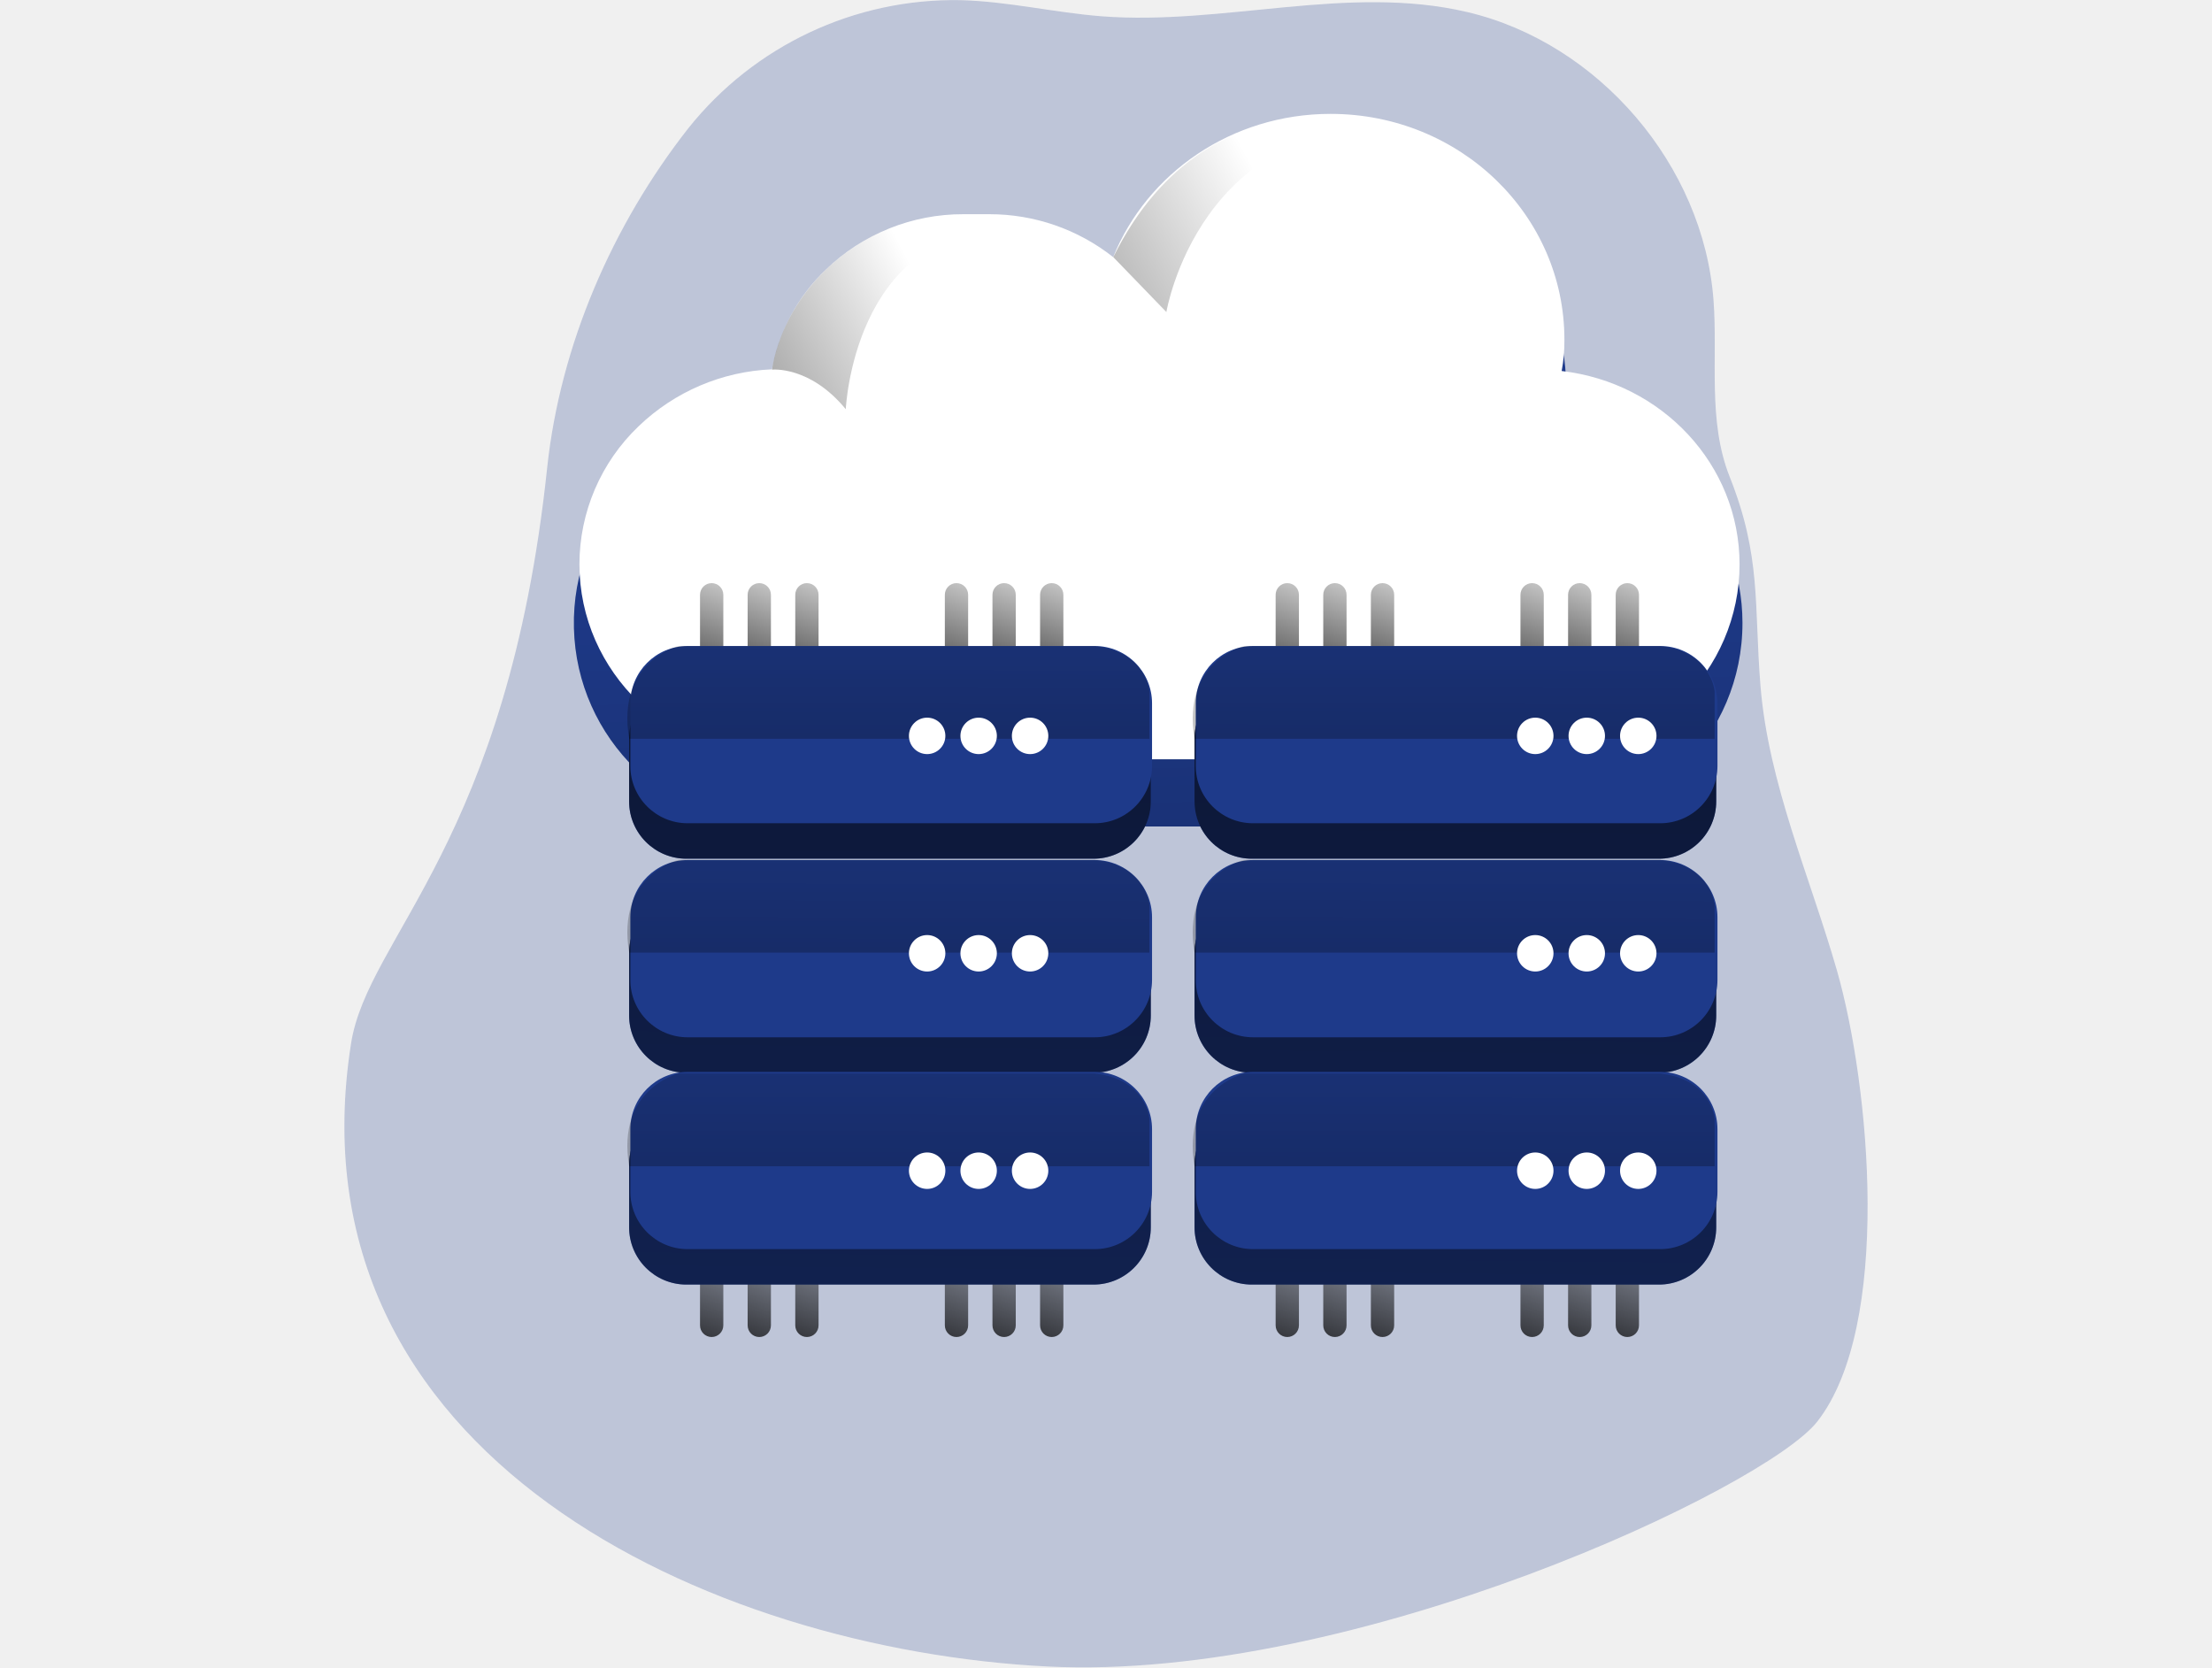
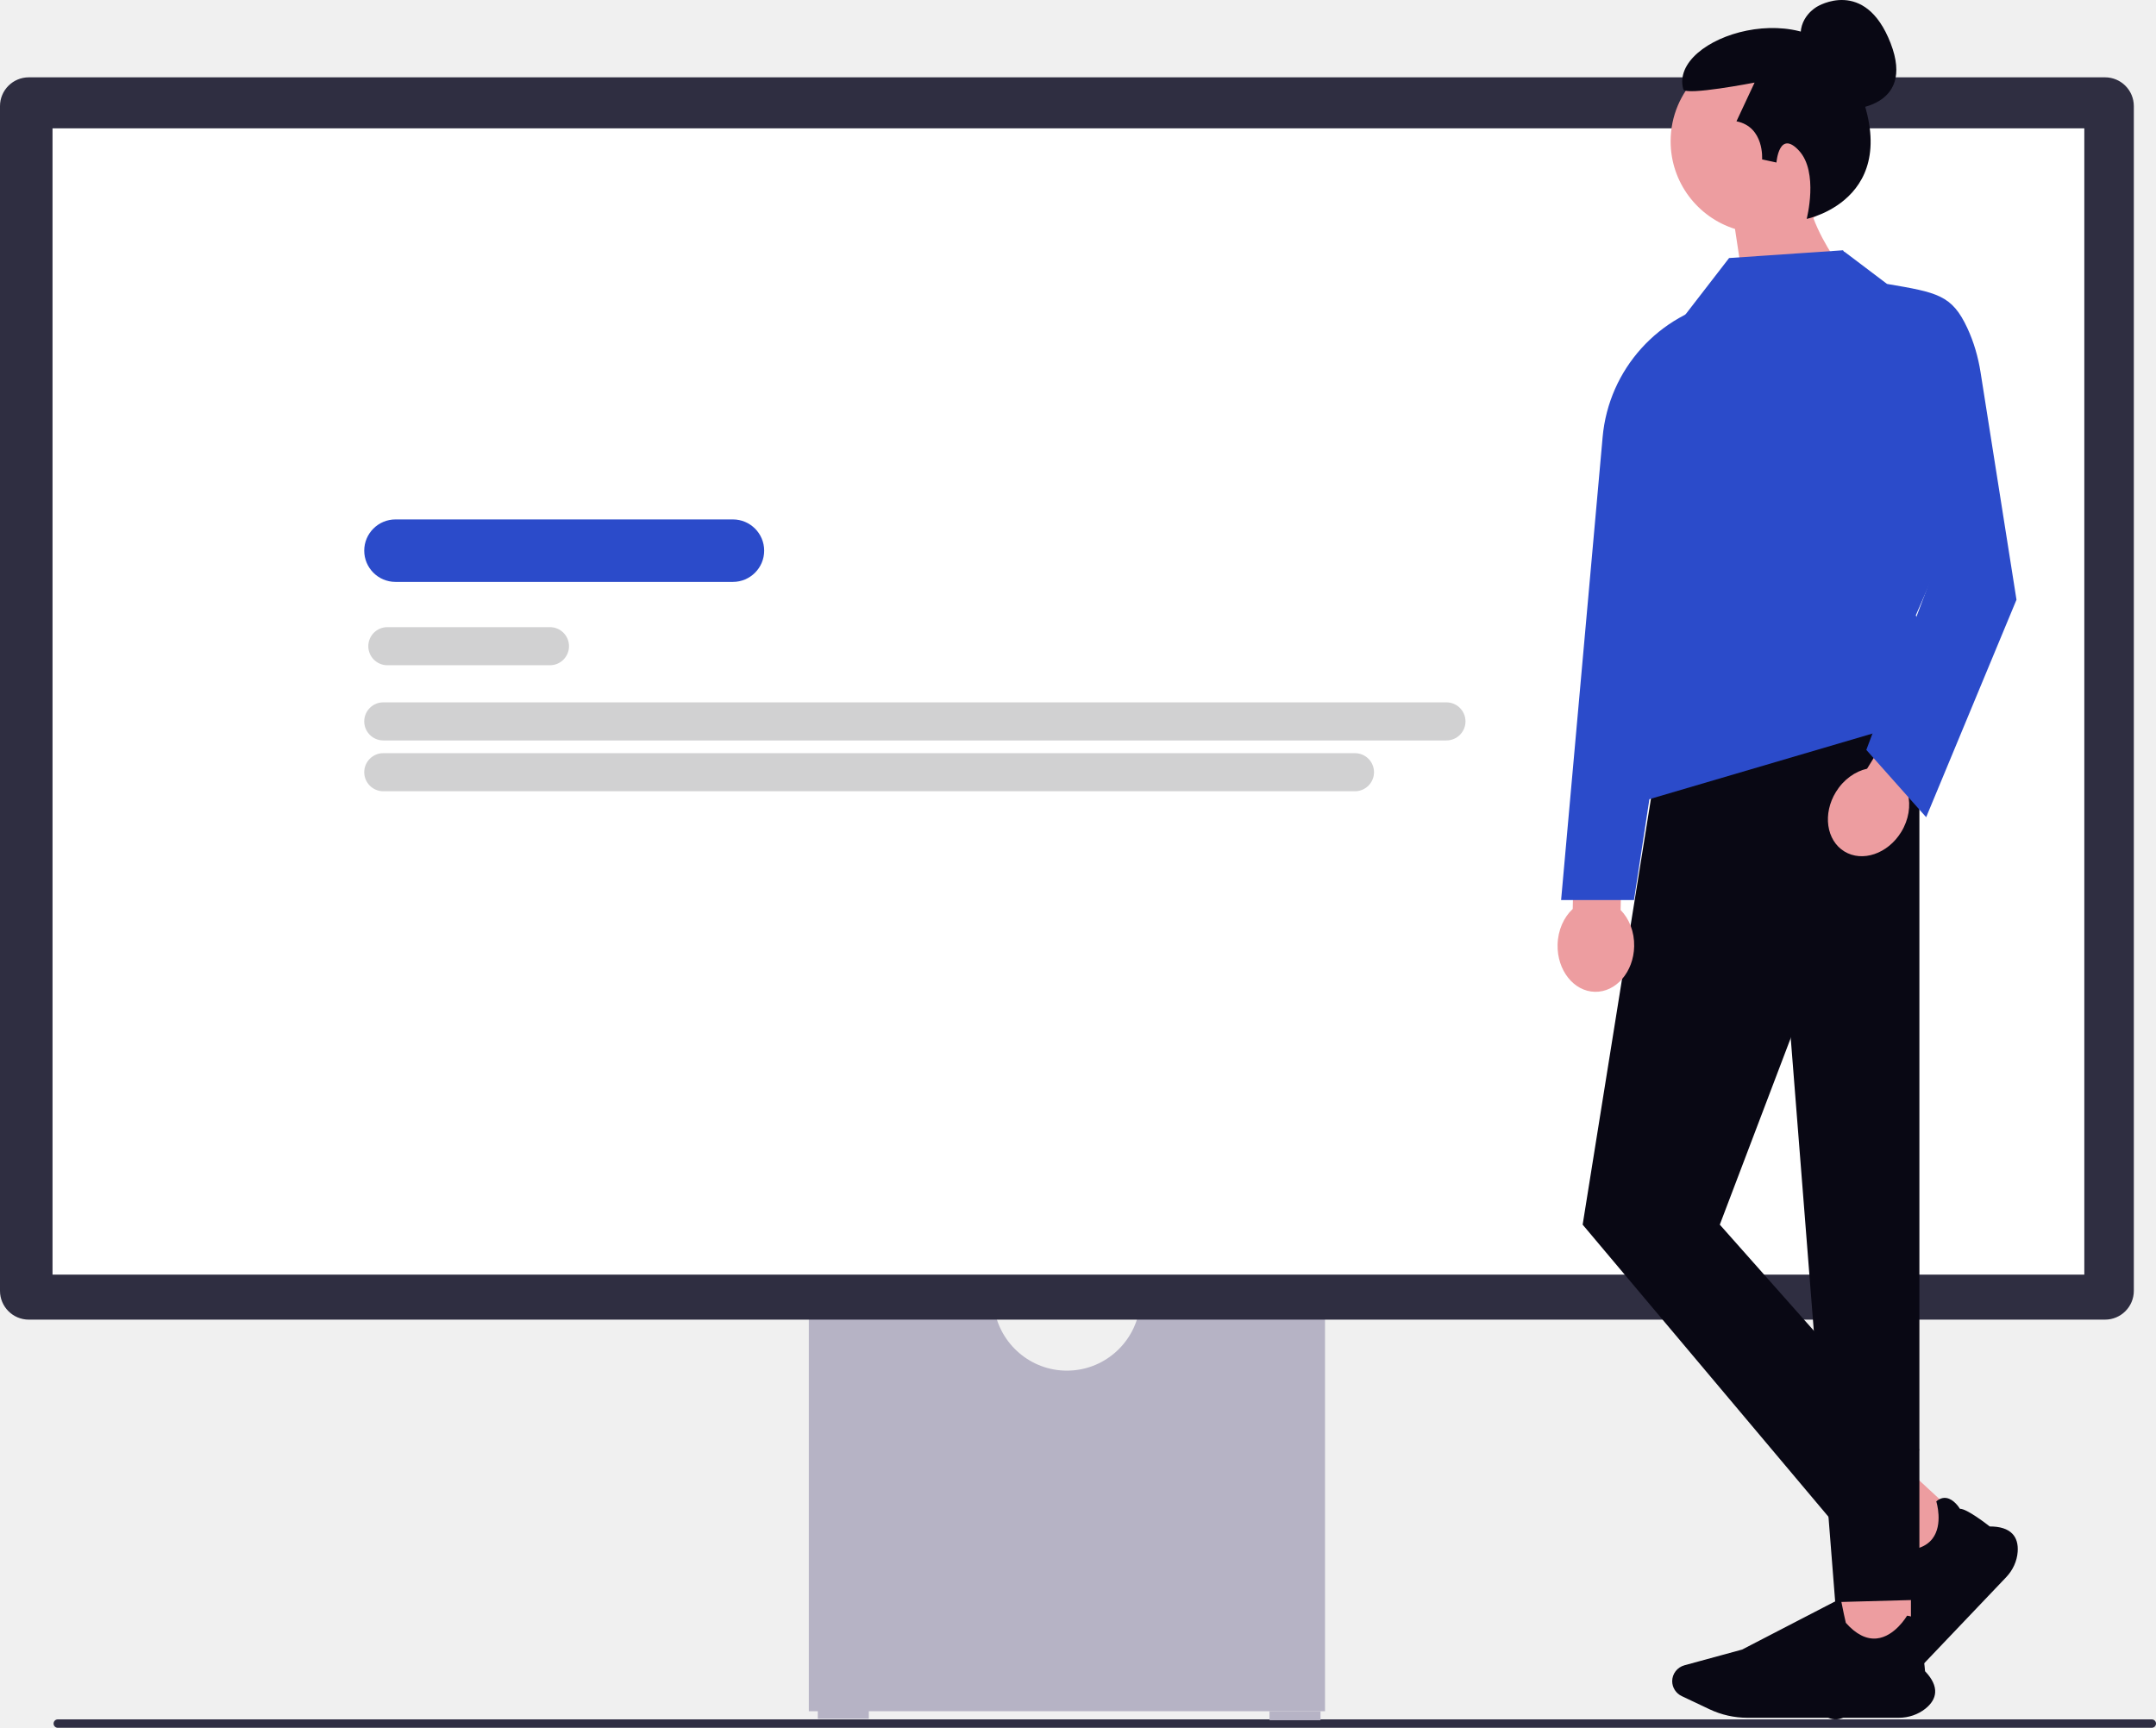
- <svg xmlns="http://www.w3.org/2000/svg" xmlns:xlink="http://www.w3.org/1999/xlink" id="Layer_1" data-name="Layer 1" viewBox="0 0 294.27 322.1" width="406" height="306" class="illustration styles_illustrationTablet__1DWOa">
-   <defs>
-     <linearGradient id="linear-gradient" x1="219.04" y1="101.03" x2="230.3" y2="546.98" gradientUnits="userSpaceOnUse">
-       <stop offset="0" stop-opacity="0" />
-       <stop offset="0.95" />
-     </linearGradient>
-     <linearGradient id="linear-gradient-2" x1="77.37" y1="104.91" x2="63.11" y2="143.39" xlink:href="#linear-gradient" />
-     <linearGradient id="linear-gradient-3" x1="86.57" y1="104.91" x2="72.31" y2="143.39" xlink:href="#linear-gradient" />
-     <linearGradient id="linear-gradient-4" x1="95.77" y1="104.91" x2="81.5" y2="143.39" xlink:href="#linear-gradient" />
-     <linearGradient id="linear-gradient-5" x1="124.67" y1="104.91" x2="110.41" y2="143.39" xlink:href="#linear-gradient" />
-     <linearGradient id="linear-gradient-6" x1="133.87" y1="104.91" x2="119.61" y2="143.39" xlink:href="#linear-gradient" />
-     <linearGradient id="linear-gradient-7" x1="143.07" y1="104.91" x2="128.8" y2="143.39" xlink:href="#linear-gradient" />
-     <linearGradient id="linear-gradient-8" x1="188.58" y1="104.91" x2="174.32" y2="143.39" xlink:href="#linear-gradient" />
-     <linearGradient id="linear-gradient-9" x1="197.78" y1="104.91" x2="183.51" y2="143.39" xlink:href="#linear-gradient" />
-     <linearGradient id="linear-gradient-10" x1="206.98" y1="104.91" x2="192.71" y2="143.39" xlink:href="#linear-gradient" />
-     <linearGradient id="linear-gradient-11" x1="235.88" y1="104.91" x2="221.62" y2="143.39" xlink:href="#linear-gradient" />
-     <linearGradient id="linear-gradient-12" x1="245.08" y1="104.91" x2="230.81" y2="143.39" xlink:href="#linear-gradient" />
-     <linearGradient id="linear-gradient-13" x1="254.28" y1="104.91" x2="240.01" y2="143.39" xlink:href="#linear-gradient" />
-     <linearGradient id="linear-gradient-14" x1="77.37" y1="231.42" x2="63.11" y2="269.89" xlink:href="#linear-gradient" />
-     <linearGradient id="linear-gradient-15" x1="86.57" y1="231.42" x2="72.31" y2="269.89" xlink:href="#linear-gradient" />
-     <linearGradient id="linear-gradient-16" x1="95.77" y1="231.42" x2="81.5" y2="269.89" xlink:href="#linear-gradient" />
-     <linearGradient id="linear-gradient-17" x1="124.67" y1="231.42" x2="110.41" y2="269.89" xlink:href="#linear-gradient" />
-     <linearGradient id="linear-gradient-18" x1="133.87" y1="231.42" x2="119.61" y2="269.89" xlink:href="#linear-gradient" />
-     <linearGradient id="linear-gradient-19" x1="143.07" y1="231.42" x2="128.8" y2="269.89" xlink:href="#linear-gradient" />
-     <linearGradient id="linear-gradient-20" x1="188.58" y1="231.42" x2="174.32" y2="269.89" xlink:href="#linear-gradient" />
-     <linearGradient id="linear-gradient-21" x1="197.78" y1="231.42" x2="183.51" y2="269.89" xlink:href="#linear-gradient" />
-     <linearGradient id="linear-gradient-22" x1="206.98" y1="231.42" x2="192.71" y2="269.89" xlink:href="#linear-gradient" />
-     <linearGradient id="linear-gradient-23" x1="235.88" y1="231.42" x2="221.62" y2="269.89" xlink:href="#linear-gradient" />
-     <linearGradient id="linear-gradient-24" x1="245.08" y1="231.42" x2="230.81" y2="269.89" xlink:href="#linear-gradient" />
-     <linearGradient id="linear-gradient-25" x1="254.28" y1="231.42" x2="240.01" y2="269.89" xlink:href="#linear-gradient" />
-     <linearGradient id="linear-gradient-26" x1="240.06" y1="36.52" x2="124.25" y2="97.52" xlink:href="#linear-gradient" />
-     <linearGradient id="linear-gradient-27" x1="174.18" y1="55.74" x2="76.57" y2="107.16" xlink:href="#linear-gradient" />
-     <linearGradient id="linear-gradient-28" x1="101.63" y1="524.89" x2="108.39" y2="-149.12" xlink:href="#linear-gradient" />
-     <linearGradient id="linear-gradient-29" x1="102.04" y1="524.89" x2="108.8" y2="-149.12" xlink:href="#linear-gradient" />
-     <linearGradient id="linear-gradient-30" x1="102.45" y1="524.89" x2="109.21" y2="-149.11" xlink:href="#linear-gradient" />
-     <linearGradient id="linear-gradient-31" x1="210.85" y1="525.98" x2="217.61" y2="-148.03" xlink:href="#linear-gradient" />
-     <linearGradient id="linear-gradient-32" x1="211.27" y1="525.98" x2="218.03" y2="-148.02" xlink:href="#linear-gradient" />
-     <linearGradient id="linear-gradient-33" x1="211.68" y1="525.99" x2="218.44" y2="-148.02" xlink:href="#linear-gradient" />
-     <linearGradient id="linear-gradient-34" x1="167.49" y1="91.56" x2="166.93" y2="310.04" xlink:href="#linear-gradient" />
-     <linearGradient id="linear-gradient-35" x1="276.73" y1="91.56" x2="276.17" y2="310.04" xlink:href="#linear-gradient" />
-     <linearGradient id="linear-gradient-36" x1="167.49" y1="132.85" x2="166.93" y2="351.33" xlink:href="#linear-gradient" />
-     <linearGradient id="linear-gradient-37" x1="276.73" y1="132.85" x2="276.17" y2="351.33" xlink:href="#linear-gradient" />
-     <linearGradient id="linear-gradient-38" x1="167.49" y1="174.15" x2="166.93" y2="392.62" xlink:href="#linear-gradient" />
-     <linearGradient id="linear-gradient-39" x1="276.73" y1="174.15" x2="276.17" y2="392.62" xlink:href="#linear-gradient" />
-   </defs>
-   <path d="M326.79,58c-1.93-26.07-22.17-49.75-47.63-55.71-23-5.39-47,2.63-70.56.83C199.45,2.41,190.45.23,181.28,0a65.74,65.74,0,0,0-52.57,24.76C114.05,43.45,104,66.61,101.46,90.24c-7.64,72.5-34.65,90.62-37.9,111.3C51,281.36,133,318.62,198.1,321.91c59.39,3,138.76-34.56,148.73-47.31,14.44-18.45,10.24-64.75,3.77-87.26-5.18-18-13.21-36-14.74-54.88-1.27-15.65.21-24.88-5.95-40.38C325.61,81.26,327.63,69.31,326.79,58Z" transform="translate(-62.28 0.03)" fill="#1e3a8a" opacity="0.24" style="isolation: isolate;" />
-   <path d="M332.38,120.31a39.3,39.3,0,0,1-39.31,39.32h-147a39.3,39.3,0,0,1-1.93-78.56,37.86,37.86,0,0,1,37.25-31.33h5.05a38,38,0,0,1,24.09,8.64A45.47,45.47,0,0,1,298.32,75a33.23,33.23,0,0,1-.53,6.32A39.29,39.29,0,0,1,332.38,120.31Z" transform="translate(-62.28 0.03)" fill="#1e3a8a" />
-   <path d="M332.38,120.31a39.3,39.3,0,0,1-39.31,39.32h-147a39.3,39.3,0,0,1-1.93-78.56,37.86,37.86,0,0,1,37.25-31.33h5.05a38,38,0,0,1,24.09,8.64A45.47,45.47,0,0,1,298.32,75a33.23,33.23,0,0,1-.53,6.32A39.29,39.29,0,0,1,332.38,120.31Z" transform="translate(-62.28 0.03)" fill="url(#linear-gradient)" />
-   <path d="M331.82,109a36.82,36.82,0,0,1-11.43,26.65,39.65,39.65,0,0,1-27.61,11h-146c-21.59,0-39.1-16.83-39.1-37.68a36.93,36.93,0,0,1,11.43-26.65,39.52,39.52,0,0,1,25.76-11A35.52,35.52,0,0,1,155.34,52a38.1,38.1,0,0,1,26.55-10.65h5a38.52,38.52,0,0,1,23.91,8.29c6.54-16.19,22.85-27.67,42-27.67,25,0,45.18,19.51,45.18,43.61a30.63,30.63,0,0,1-.53,6.06C316.83,73.87,331.82,89.74,331.82,109Z" transform="translate(-62.28 0.03)" fill="#fff" />
-   <rect x="68.7" y="112.65" width="4.5" height="19.14" rx="2.25" fill="url(#linear-gradient-2)" />
-   <rect x="77.9" y="112.65" width="4.5" height="19.14" rx="2.25" fill="url(#linear-gradient-3)" />
-   <rect x="87.1" y="112.65" width="4.5" height="19.14" rx="2.25" fill="url(#linear-gradient-4)" />
-   <rect x="116" y="112.65" width="4.5" height="19.14" rx="2.25" fill="url(#linear-gradient-5)" />
-   <rect x="125.2" y="112.65" width="4.5" height="19.14" rx="2.25" fill="url(#linear-gradient-6)" />
-   <rect x="134.4" y="112.65" width="4.5" height="19.14" rx="2.25" fill="url(#linear-gradient-7)" />
-   <rect x="179.91" y="112.65" width="4.5" height="19.14" rx="2.25" fill="url(#linear-gradient-8)" />
-   <rect x="189.11" y="112.65" width="4.5" height="19.14" rx="2.25" fill="url(#linear-gradient-9)" />
-   <rect x="198.31" y="112.65" width="4.5" height="19.14" rx="2.25" fill="url(#linear-gradient-10)" />
-   <rect x="227.21" y="112.65" width="4.5" height="19.14" rx="2.25" fill="url(#linear-gradient-11)" />
-   <rect x="236.41" y="112.65" width="4.5" height="19.14" rx="2.25" fill="url(#linear-gradient-12)" />
-   <rect x="245.61" y="112.65" width="4.5" height="19.14" rx="2.25" fill="url(#linear-gradient-13)" />
-   <rect x="68.7" y="239.15" width="4.5" height="19.14" rx="2.25" fill="url(#linear-gradient-14)" />
-   <rect x="77.9" y="239.15" width="4.5" height="19.14" rx="2.25" fill="url(#linear-gradient-15)" />
-   <rect x="87.1" y="239.15" width="4.5" height="19.14" rx="2.25" fill="url(#linear-gradient-16)" />
-   <rect x="116" y="239.15" width="4.5" height="19.14" rx="2.25" fill="url(#linear-gradient-17)" />
-   <rect x="125.2" y="239.15" width="4.5" height="19.14" rx="2.25" fill="url(#linear-gradient-18)" />
-   <rect x="134.4" y="239.15" width="4.5" height="19.14" rx="2.25" fill="url(#linear-gradient-19)" />
-   <rect x="179.91" y="239.15" width="4.5" height="19.14" rx="2.25" fill="url(#linear-gradient-20)" />
-   <rect x="189.11" y="239.15" width="4.5" height="19.14" rx="2.25" fill="url(#linear-gradient-21)" />
-   <rect x="198.31" y="239.15" width="4.5" height="19.14" rx="2.25" fill="url(#linear-gradient-22)" />
-   <rect x="227.21" y="239.15" width="4.5" height="19.14" rx="2.25" fill="url(#linear-gradient-23)" />
-   <rect x="236.41" y="239.15" width="4.5" height="19.14" rx="2.25" fill="url(#linear-gradient-24)" />
-   <rect x="245.61" y="239.15" width="4.5" height="19.14" rx="2.25" fill="url(#linear-gradient-25)" />
-   <path d="M210.82,49.64l10.26,10.61S227.46,22,267.63,24.59C267.63,24.59,229.83,11.25,210.82,49.64Z" transform="translate(-62.28 0.03)" fill="url(#linear-gradient-26)" />
-   <path d="M144.9,71.38s7.3-.8,14.24,7.64c0,0,1.5-34.16,30.5-34.72,0,0-11.88-7.59-28.43,3.1C146.38,57,144.9,71.38,144.9,71.38Z" transform="translate(-62.28 0.03)" fill="url(#linear-gradient-27)" />
-   <rect x="55" y="131.65" width="100.79" height="34.24" rx="11.07" fill="#1e3a8a" />
-   <rect x="55" y="173" width="100.79" height="34.24" rx="11.07" fill="#1e3a8a" />
-   <rect x="55" y="213.92" width="100.79" height="34.24" rx="11.07" fill="#1e3a8a" />
-   <rect x="164.24" y="131.65" width="100.79" height="34.24" rx="11.07" fill="#1e3a8a" />
-   <rect x="164.24" y="173" width="100.79" height="34.24" rx="11.07" fill="#1e3a8a" />
-   <rect x="164.24" y="213.92" width="100.79" height="34.24" rx="11.07" fill="#1e3a8a" />
-   <rect x="55" y="131.65" width="100.79" height="34.24" rx="11.07" fill="url(#linear-gradient-28)" />
-   <rect x="55" y="173" width="100.79" height="34.24" rx="11.07" fill="url(#linear-gradient-29)" />
-   <rect x="55" y="213.92" width="100.79" height="34.24" rx="11.07" fill="url(#linear-gradient-30)" />
-   <rect x="164.24" y="131.65" width="100.79" height="34.24" rx="11.07" fill="url(#linear-gradient-31)" />
-   <rect x="164.24" y="173" width="100.79" height="34.24" rx="11.07" fill="url(#linear-gradient-32)" />
-   <rect x="164.24" y="213.92" width="100.79" height="34.24" rx="11.07" fill="url(#linear-gradient-33)" />
-   <rect x="55.24" y="124.8" width="100.79" height="34.24" rx="11.07" fill="#1e3a8a" />
-   <rect x="55.24" y="166.15" width="100.79" height="34.24" rx="11.07" fill="#1e3a8a" />
-   <rect x="55.24" y="207.07" width="100.79" height="34.24" rx="11.07" fill="#1e3a8a" />
-   <rect x="164.48" y="124.8" width="100.79" height="34.24" rx="11.07" fill="#1e3a8a" />
-   <rect x="164.48" y="166.15" width="100.79" height="34.24" rx="11.07" fill="#1e3a8a" />
-   <rect x="164.48" y="207.07" width="100.79" height="34.24" rx="11.07" fill="#1e3a8a" />
-   <path d="M117.29,142.69H217.8v-9.14s-.56-7.7-10.56-8.78H126.86S114.75,127.63,117.29,142.69Z" transform="translate(-62.28 0.03)" fill="url(#linear-gradient-34)" />
-   <path d="M226.52,142.69H327v-9.14s-.55-7.7-10.55-8.78H236.1S224,127.63,226.52,142.69Z" transform="translate(-62.28 0.03)" fill="url(#linear-gradient-35)" />
-   <path d="M117.29,184H217.8v-9.15s-.56-7.7-10.56-8.78H126.86S114.75,168.92,117.29,184Z" transform="translate(-62.28 0.03)" fill="url(#linear-gradient-36)" />
-   <path d="M226.52,184H327v-9.15s-.55-7.7-10.55-8.78H236.1S224,168.92,226.52,184Z" transform="translate(-62.28 0.03)" fill="url(#linear-gradient-37)" />
-   <path d="M117.29,225.28H217.8v-9.15s-.56-7.7-10.56-8.77H126.86S114.75,210.21,117.29,225.28Z" transform="translate(-62.28 0.03)" fill="url(#linear-gradient-38)" />
-   <path d="M226.52,225.28H327v-9.15s-.55-7.7-10.55-8.77H236.1S224,210.21,226.52,225.28Z" transform="translate(-62.28 0.03)" fill="url(#linear-gradient-39)" />
-   <circle cx="112.58" cy="142.16" r="3.52" fill="#fff" />
-   <circle cx="122.53" cy="142.16" r="3.52" fill="#fff" />
-   <circle cx="132.47" cy="142.16" r="3.52" fill="#fff" />
-   <circle cx="230.07" cy="142.16" r="3.52" fill="#fff" />
-   <circle cx="240.02" cy="142.16" r="3.52" fill="#fff" />
-   <circle cx="249.97" cy="142.16" r="3.52" fill="#fff" />
-   <circle cx="112.58" cy="184.16" r="3.52" fill="#fff" />
-   <circle cx="122.53" cy="184.16" r="3.52" fill="#fff" />
-   <circle cx="132.47" cy="184.16" r="3.52" fill="#fff" />
-   <circle cx="230.07" cy="184.16" r="3.52" fill="#fff" />
-   <circle cx="240.02" cy="184.16" r="3.52" fill="#fff" />
-   <circle cx="249.97" cy="184.16" r="3.52" fill="#fff" />
-   <circle cx="112.58" cy="226.16" r="3.52" fill="#fff" />
-   <circle cx="122.53" cy="226.16" r="3.52" fill="#fff" />
-   <circle cx="132.47" cy="226.16" r="3.52" fill="#fff" />
-   <circle cx="230.07" cy="226.16" r="3.52" fill="#fff" />
-   <circle cx="240.02" cy="226.16" r="3.52" fill="#fff" />
-   <circle cx="249.97" cy="226.16" r="3.52" fill="#fff" />
+ <svg xmlns="http://www.w3.org/2000/svg" width="610.82" height="489.571" viewBox="0 0 610.82 489.571" role="img" artist="Katerina Limpitsouni" source="https://undraw.co/">
+   <path d="m15.18,488.381c0,.66.53,1.19,1.19,1.19h593.26c.66,0,1.19-.53,1.19-1.19s-.53-1.19-1.19-1.19H16.37c-.66,0-1.19.53-1.19,1.19Z" fill="#2f2e43" stroke-width="0" />
+   <path d="m322.818,370.945c-1.629,9.874-10.221,17.43-20.549,17.43s-18.92-7.556-20.549-17.43h-52.573v113.935h146.245v-113.935h-52.573l0-0Z" fill="#b6b3c5" stroke-width="0" />
+   <rect x="231.697" y="484.455" width="14.454" height="2.551" fill="#b6b3c5" stroke-width="0" />
+   <rect x="359.662" y="484.881" width="14.454" height="2.551" fill="#b6b3c5" stroke-width="0" />
+   <path d="m596.385,373.921H8.153c-4.496,0-8.153-3.658-8.153-8.153V30.064c0-4.495,3.657-8.153,8.153-8.153h588.232c4.496,0,8.153,3.658,8.153,8.153v335.703c0,4.495-3.658,8.153-8.153,8.153v-0Z" fill="#2f2e41" stroke-width="0" />
+   <rect x="14.88" y="36.366" width="575.629" height="324.801" fill="#fff" stroke-width="0" />
+   <path d="m522.121,161.103h-31.409c-2.729,0-4.95-2.22-4.95-4.95s2.22-4.95,4.95-4.95h31.409c2.729,0,4.95,2.22,4.95,4.95s-2.22,4.95-4.95,4.95Z" fill="#d1d1d2" stroke-width="0" />
+   <path d="m558.242,161.103h-14.658c-2.729,0-4.95-2.22-4.95-4.95s2.22-4.95,4.95-4.95h14.658c2.729,0,4.95,2.22,4.95,4.95s-2.22,4.95-4.95,4.95Z" fill="#d1d1d2" stroke-width="0" />
+   <path d="m207.647,164.883h-95.604c-4.88,0-8.851-3.971-8.851-8.851s3.97-8.851,8.851-8.851h95.604c4.881,0,8.851,3.971,8.851,8.851s-3.97,8.851-8.851,8.851Z" fill="#2b4bca" stroke-width="0" />
+   <path d="m155.813,188.496h-46.074c-2.975,0-5.395-2.42-5.395-5.395,0-2.975,2.42-5.396,5.395-5.396h46.074c2.975,0,5.395,2.42,5.395,5.396,0,2.975-2.42,5.395-5.395,5.395Z" fill="#d1d1d2" stroke-width="0" />
+   <path d="m409.797,209.805H108.587c-2.975,0-5.395-2.42-5.395-5.396s2.42-5.396,5.395-5.396h301.209c2.975,0,5.395,2.42,5.395,5.396s-2.42,5.396-5.395,5.396Z" fill="#d1d1d2" stroke-width="0" />
+   <path d="m383.88,224.203H108.587c-2.975,0-5.395-2.42-5.395-5.396,0-2.975,2.42-5.395,5.395-5.395h275.293c2.975,0,5.395,2.42,5.395,5.395,0,2.975-2.42,5.396-5.395,5.396Z" fill="#d1d1d2" stroke-width="0" />
+   <polygon points="557.342 432.037 543.525 446.546 528.799 432.933 542.616 418.424 557.342 432.037" fill="#ed9da0" stroke-width="0" />
+   <path d="m568.378,446.897l-29.37,30.839c-2.51,2.636-5.646,4.718-9.067,6.022l-8.188,3.121c-1.693.645-3.642.272-4.966-.952-1.552-1.435-1.945-3.734-.956-5.591l7.876-14.774,8.405-29.962.091.056c2.286,1.408,5.754,3.521,6.001,3.61,4.352.154,7.468-.94,9.261-3.253,3.128-4.033,1.144-10.471,1.123-10.536l-.016-.049.04-.034c.912-.779,1.872-1.09,2.855-.926,2.086.349,3.578,2.691,3.796,3.052,1.957-.082,7.967,4.624,8.45,5.006,2.95-.008,5.113.692,6.428,2.08,1.15,1.213,1.65,2.936,1.488,5.119-.195,2.627-1.351,5.174-3.253,7.172l0-0Z" fill="#090814" stroke-width="0" />
+   <rect x="521.198" y="448.741" width="20.193" height="19.895" fill="#ed9da0" stroke-width="0" />
+   <path d="m537.944,486.733h-42.923c-3.669,0-7.355-.828-10.662-2.394l-7.913-3.748c-1.636-.775-2.693-2.431-2.693-4.22,0-2.097,1.433-3.953,3.485-4.512l16.325-4.451,27.928-14.463.021.104c.522,2.606,1.332,6.543,1.434,6.782,2.864,3.233,5.806,4.722,8.745,4.429,5.126-.512,8.533-6.343,8.567-6.402l.026-.045.052.005c1.2.122,2.088.599,2.639,1.418,1.169,1.737.456,4.412.339,4.816,1.4,1.35,2.029,8.888,2.077,9.497,2.025,2.114,2.987,4.147,2.859,6.042-.111,1.656-1.044,3.195-2.771,4.572-2.078,1.657-4.754,2.57-7.535,2.57Z" fill="#090814" stroke-width="0" />
+   <polygon points="543.788 198.181 472.235 198.216 448.384 347.007 519.937 432.051 543.788 410.79 487.241 347.007 543.788 198.181" fill="#090814" stroke-width="0" />
+   <polygon points="501.496 220.115 543.788 198.181 543.788 453.312 519.937 453.967 501.496 220.115" fill="#090814" stroke-width="0" />
+   <path d="m459.133,257.848l.504-23.225-13.56-.294-.504,23.225c-2.53,2.349-4.2,5.998-4.29,10.135-.157,7.24,4.573,13.214,10.564,13.344s10.976-5.633,11.133-12.873c.09-4.138-1.421-7.856-3.846-10.312v-0Z" fill="#ed9da0" stroke-width="0" />
+   <path d="m523.436,31.03s19.465-.042,12.194-18.798-20.812-10.358-20.812-10.358c0,0-5.705,3.014-4.529,9.737" fill="#090814" stroke-width="0" />
+   <path d="m525.384,40.027c0-14.38-11.657-26.038-26.038-26.038s-26.038,11.657-26.038,26.038c0,11.662,7.668,21.533,18.237,24.847l5.034,33.266,25.66-21.384s-5.544-7.061-8.516-15.022c7.026-4.663,11.661-12.642,11.661-21.707Z" fill="#ed9da0" stroke-width="0" />
+   <path d="m511.856,62.022s3.458-13.257-2.196-19.352c-5.641-6.082-6.37,3.381-6.37,3.381l-4.07-.885s.708-9.202-7.256-10.795l5.132-10.972s-19.648,3.815-20.19,1.912c-4.261-14.974,36.39-27.765,47.62-4.92,17.466,35.53-12.671,41.632-12.671,41.632h-0Z" fill="#090814" stroke-width="0" />
+   <path d="m488.858,85.218h-0c-18.903,3.694-33.092,19.433-34.813,38.617l-11.766,131.195h20.648l25.931-169.812v-0Z" fill="#2b4bca" stroke-width="0" />
+   <polyline points="469.334 189.746 466.119 226.789 553.408 201.116 542.772 174.342 562.578 128.863 522.148 70.914 489.873 73.115 477.403 89.253" fill="#2b4bca" stroke-width="0" />
+   <path d="m540.519,224.925l12.175-19.784-11.552-7.109-12.175,19.784c-3.37.748-6.656,3.052-8.825,6.577-3.795,6.167-2.734,13.712,2.37,16.853,5.104,3.141,12.318.687,16.113-5.48,2.169-3.525,2.745-7.496,1.894-10.842h0Z" fill="#ed9da0" stroke-width="0" />
+   <path d="m515.547,71.648l7.038-.292,12.033,9.094c14.259,2.432,18.394,3.113,22.763,12.532,1.836,3.958,3.053,8.174,3.733,12.483l10.18,64.475-25.588,61.616-16.956-19.072,18.126-48.173-3.011-11.523" fill="#2b4bca" stroke-width="0" />
</svg>
